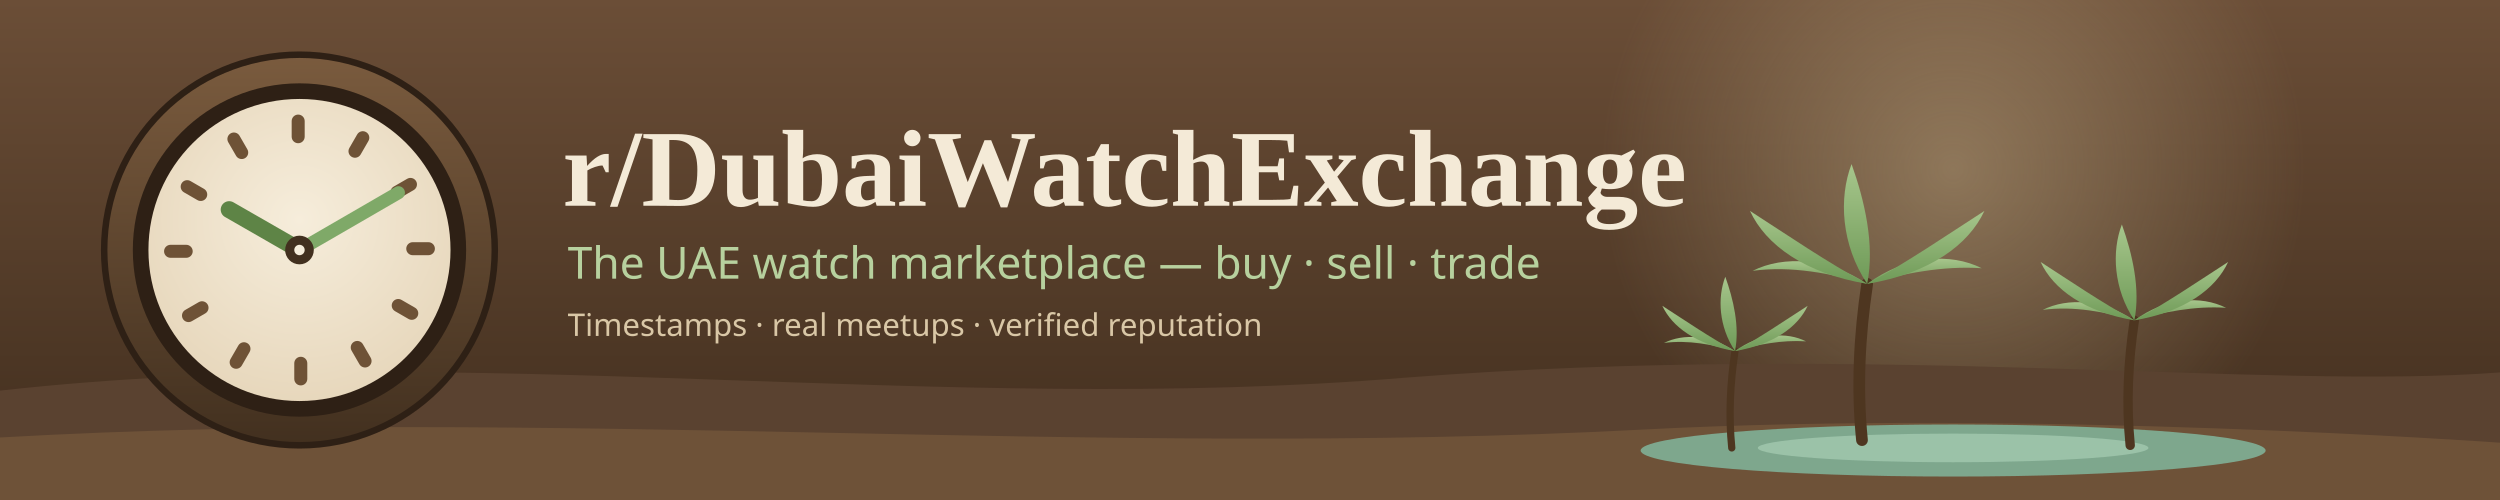
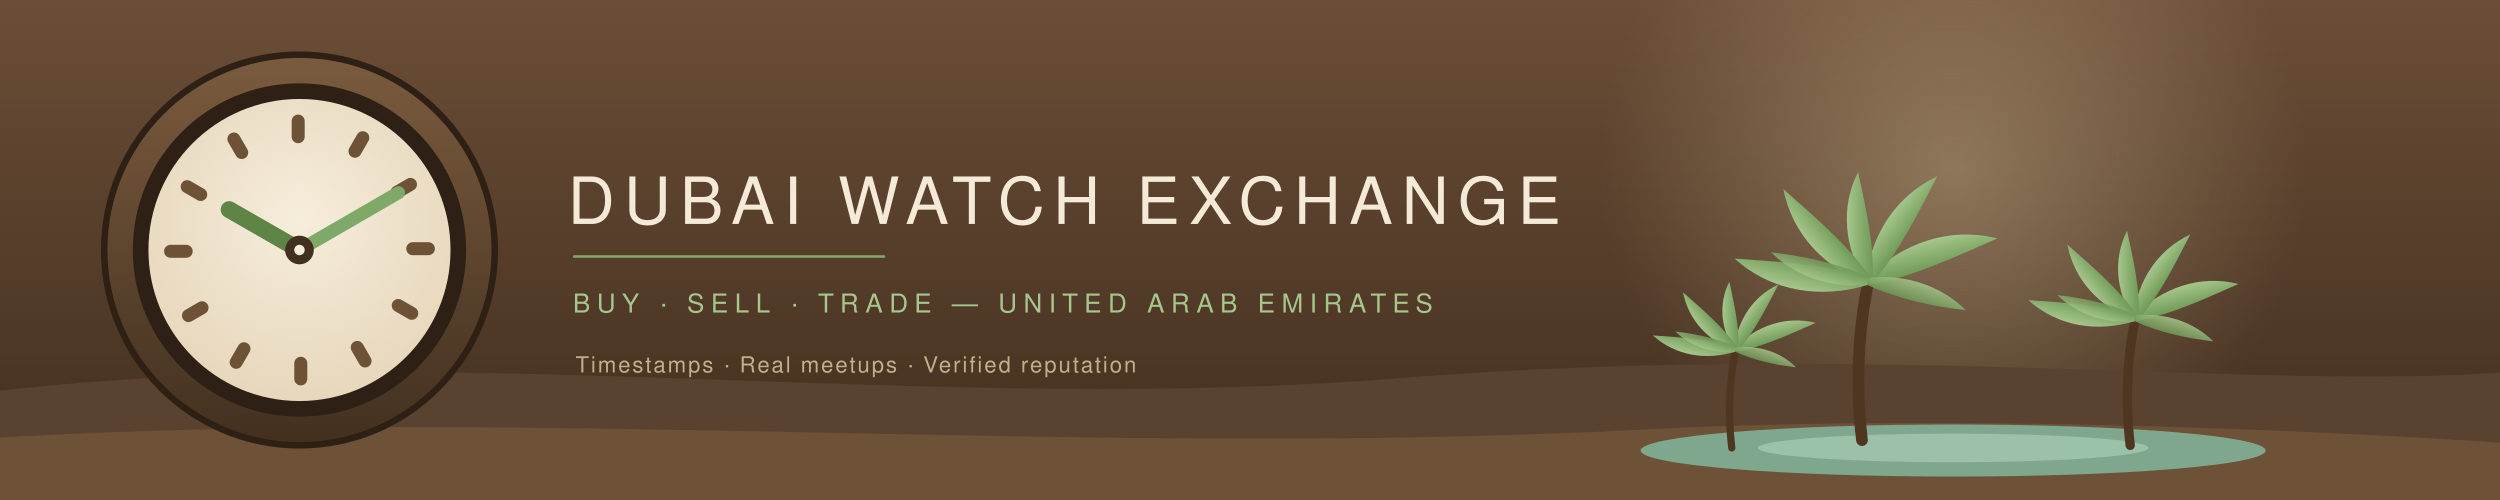
<svg xmlns="http://www.w3.org/2000/svg" viewBox="0 0 1920 384" role="img" aria-label="r/DubaiWatchExchange banner — a watch dial beside a desert oasis with palms">
  <defs>
    <linearGradient id="bg" x1="0" y1="0" x2="0" y2="1">
      <stop offset="0" stop-color="#6B4E37" />
      <stop offset="1" stop-color="#402D1D" />
    </linearGradient>
    <linearGradient id="ring2" x1="0" y1="0" x2="0" y2="1">
      <stop offset="0" stop-color="#7A5B3E" />
      <stop offset="1" stop-color="#42301F" />
    </linearGradient>
    <radialGradient id="dial2" cx="50%" cy="40%" r="72%">
      <stop offset="0" stop-color="#F6EDDB" />
      <stop offset="1" stop-color="#E4D3B6" />
    </radialGradient>
    <linearGradient id="frond2" x1="0" y1="0" x2="0" y2="1">
      <stop offset="0" stop-color="#A7C68C" />
      <stop offset="1" stop-color="#6E9A57" />
    </linearGradient>
    <radialGradient id="glow" cx="50%" cy="50%" r="50%">
      <stop offset="0" stop-color="#CBB68F" stop-opacity="0.45" />
      <stop offset="1" stop-color="#CBB68F" stop-opacity="0" />
    </radialGradient>
    <g id="palm">
-       <path d="M0,0 C -4,-40 -2,-80 4,-120" stroke="#4E3620" stroke-width="9" fill="none" stroke-linecap="round" />
-       <g fill="url(#frond2)">
-         <path d="M4,-120 C -26,-140 -60,-142 -84,-130 C -54,-134 -24,-128 4,-120 Z" />
-         <path d="M4,-120 C 34,-142 68,-144 92,-132 C 62,-134 32,-128 4,-120 Z" />
-         <path d="M4,-120 C -16,-150 -18,-186 -8,-212 C 2,-184 10,-150 4,-120 Z" />
-         <path d="M4,-120 C -44,-128 -74,-150 -86,-176 C -58,-158 -26,-136 4,-120 Z" />
-         <path d="M4,-120 C 52,-128 82,-150 94,-176 C 66,-158 34,-136 4,-120 Z" />
+       <path d="M0,0 C -5,-42 -3,-84 5,-122" stroke="#4E3620" stroke-width="9" fill="none" stroke-linecap="round" />
+       <g transform="translate(5,-122)" fill="url(#frond2)">
+         <path transform="rotate(-14)" d="M0,-3 C 32,-22 70,-26 104,-8 C 70,-2 32,5 0,3 Z" />
+         <path transform="rotate(-52)" d="M0,-3 C 30,-20 64,-24 96,-8 C 64,-2 30,5 0,3 Z" />
+         <path transform="rotate(-90)" d="M0,-3 C 26,-18 56,-22 84,-8 C 56,-2 26,5 0,3 Z" />
+         <path transform="rotate(-128)" d="M0,-3 C 30,-20 64,-24 96,-8 C 64,-2 30,5 0,3 Z" />
+         <path transform="rotate(-166)" d="M0,-3 C 32,-22 70,-26 104,-8 C 70,-2 32,5 0,3 Z" />
+         <path transform="rotate(18)" d="M0,-3 C 26,-14 54,-14 78,-2 C 54,3 26,6 0,3 Z" opacity="0.85" />
+         <path transform="rotate(198)" d="M0,-3 C 26,-14 54,-14 78,-2 C 54,3 26,6 0,3 Z" opacity="0.85" />
      </g>
    </g>
  </defs>
  <rect width="1920" height="384" fill="url(#bg)" />
  <circle cx="1500" cy="130" r="270" fill="url(#glow)" />
  <path d="M0,300 C 360,260 720,320 1080,290 C 1440,262 1740,300 1920,286 L1920,384 L0,384 Z" fill="#5A4230" />
  <path d="M0,336 C 420,312 840,352 1260,330 C 1560,314 1920,340 1920,340 L1920,384 L0,384 Z" fill="#6E5238" />
  <ellipse cx="1500" cy="346" rx="240" ry="20" fill="#7FB097" opacity="0.9" />
  <ellipse cx="1500" cy="344" rx="150" ry="11" fill="#A7CDB4" opacity="0.7" />
  <use href="#palm" transform="translate(1430,338)" />
  <use href="#palm" transform="translate(1636,342) scale(0.8)" />
  <use href="#palm" transform="translate(1330,344) scale(0.62)" />
  <g transform="translate(230,192)">
    <circle r="150" fill="url(#ring2)" stroke="#2E2015" stroke-width="5" />
    <circle r="128" fill="#2E2015" />
    <circle r="116" fill="url(#dial2)" />
    <g fill="#6E5236">
      <rect id="tk2" x="-6" y="-104" width="10" height="22" rx="5" />
      <use href="#tk2" transform="rotate(30)" />
      <use href="#tk2" transform="rotate(60)" />
      <use href="#tk2" transform="rotate(90)" />
      <use href="#tk2" transform="rotate(120)" />
      <use href="#tk2" transform="rotate(150)" />
      <use href="#tk2" transform="rotate(180)" />
      <use href="#tk2" transform="rotate(210)" />
      <use href="#tk2" transform="rotate(240)" />
      <use href="#tk2" transform="rotate(270)" />
      <use href="#tk2" transform="rotate(300)" />
      <use href="#tk2" transform="rotate(330)" />
    </g>
    <g stroke-linecap="round">
      <line x1="0" y1="0" x2="-54" y2="-31" stroke="#5E8446" stroke-width="13" />
      <line x1="0" y1="0" x2="76" y2="-44" stroke="#7FA968" stroke-width="10" />
    </g>
    <circle r="11" fill="#42301F" />
    <circle r="4" fill="#F6EDDB" />
  </g>
-   <text x="432" y="158" font-family="Georgia, 'Times New Roman', serif" font-size="84" font-weight="700" fill="#F4EAD7">r/DubaiWatchExchange</text>
-   <text x="436" y="214" font-family="Verdana, Geneva, sans-serif" font-size="34" fill="#B7D19E">The UAE watch marketplace — buy · sell · trade</text>
-   <text x="436" y="258" font-family="Verdana, Geneva, sans-serif" font-size="24" fill="#D9C7A6">Timestamps · real meetups · verified reputation</text>
+   <g font-family="'Avenir Next', 'Helvetica Neue', Helvetica, 'Segoe UI', Inter, Arial, sans-serif">
+     <text x="436" y="172" font-size="50" font-weight="500" letter-spacing="7" fill="#F4EAD7">DUBAI WATCH EXCHANGE</text>
+     <rect x="440" y="196" width="240" height="2" rx="1" fill="#7FA968" />
+     <text x="440" y="240" font-size="20" font-weight="500" letter-spacing="5" fill="#A7C68C">BUY · SELL · TRADE — UNITED ARAB EMIRATES</text>
+     <text x="442" y="286" font-size="17" font-weight="400" letter-spacing="1.5" fill="#C4AE8B">Timestamps · Real meetups · Verified reputation</text>
+   </g>
</svg>
